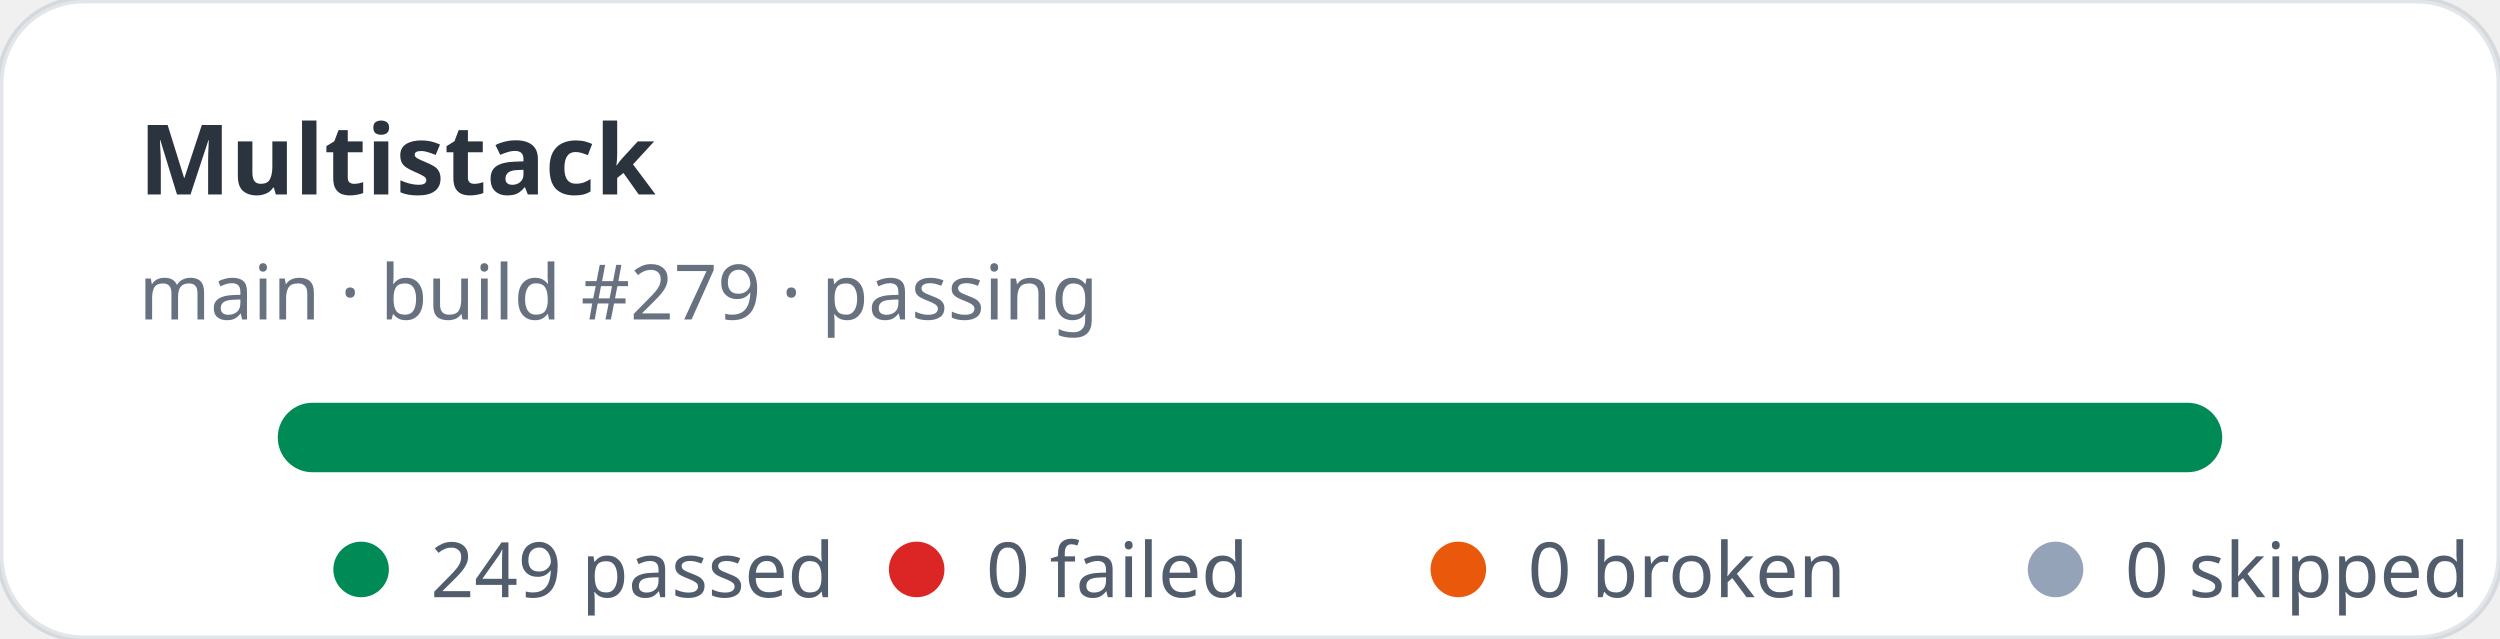
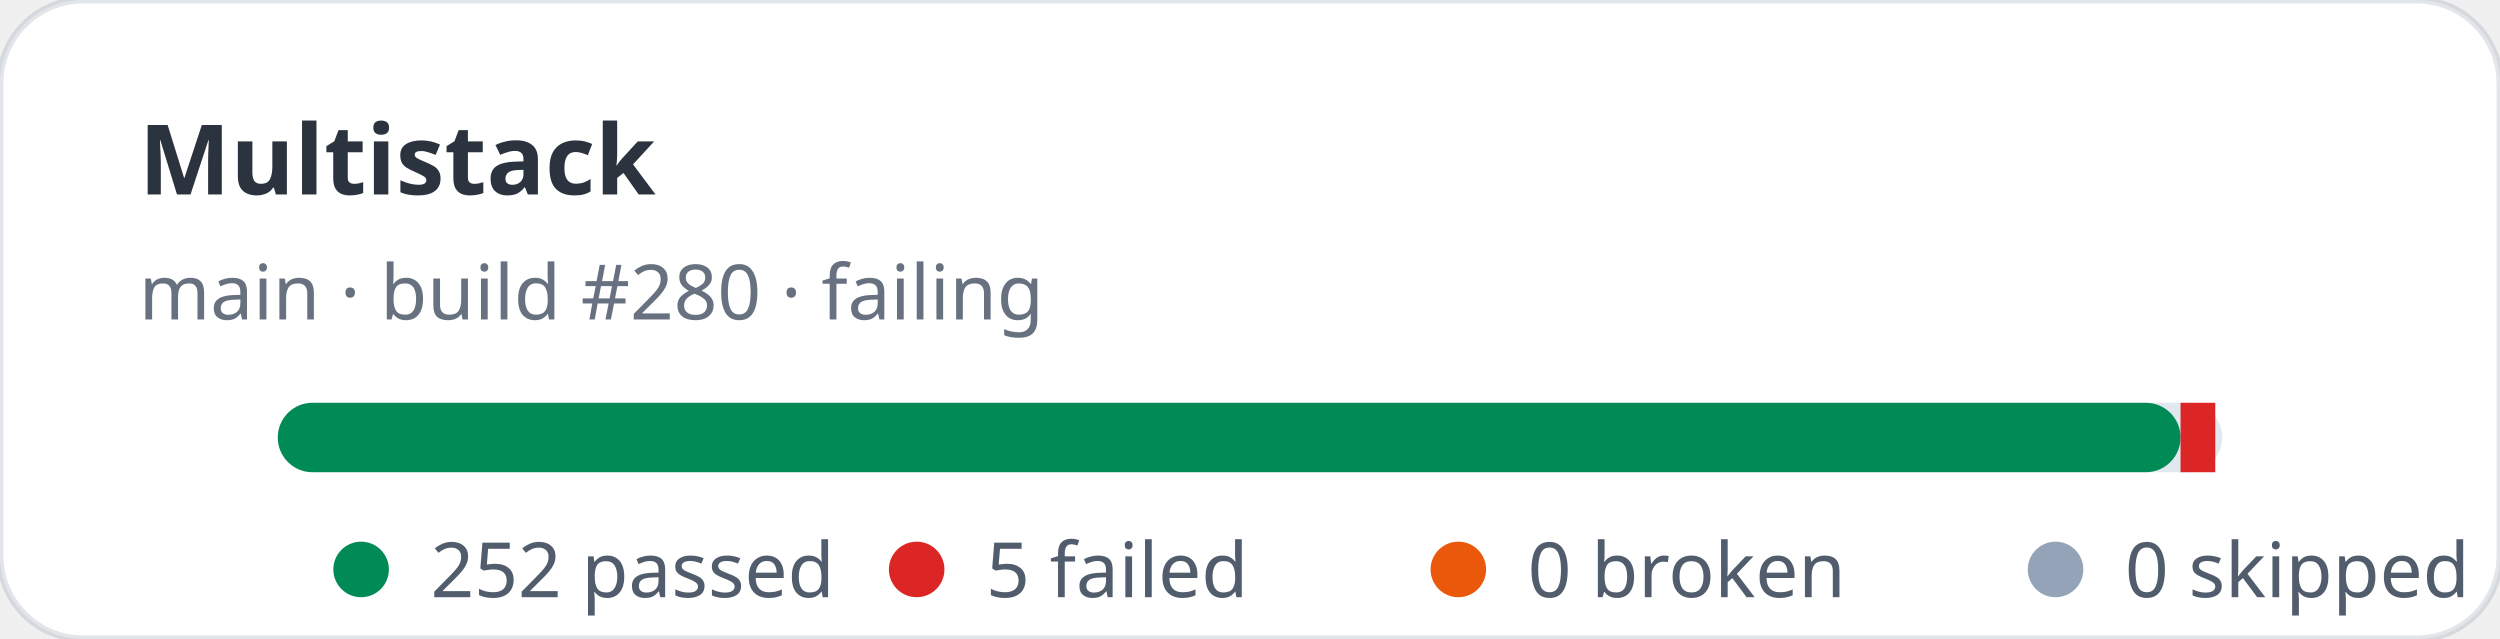
- <svg xmlns="http://www.w3.org/2000/svg" width="360" height="92" viewBox="0 0 360 92" role="img" aria-label="Multistack stats: 249 passed, 0 failed">
+ <svg xmlns="http://www.w3.org/2000/svg" width="360" height="92" viewBox="0 0 360 92" role="img" aria-label="Multistack stats: 252 passed, 5 failed">
  <rect width="360" height="92" rx="12" fill="#ffffff" stroke="rgba(11,48,86,0.12)" />
  <text x="20" y="28" fill="rgba(1,10,24,0.83)" font-family="ui-sans-serif,system-ui,sans-serif" font-size="14" font-weight="700">Multistack</text>
-   <text x="20" y="46" fill="rgba(2,19,44,0.6)" font-family="ui-sans-serif,system-ui,sans-serif" font-size="11">main · build #279 · passing</text>
+   <text x="20" y="46" fill="rgba(2,19,44,0.6)" font-family="ui-sans-serif,system-ui,sans-serif" font-size="11">main · build #280 · failing</text>
  <rect x="40" y="58" width="280" height="10" rx="5" fill="#e2e8f0" />
-   <rect x="40" y="58" width="280" height="10" rx="5" fill="#008a56" />
+   <rect x="40" y="58" width="274" height="10" rx="5" fill="#008a56" />
+   <rect x="314" y="58" width="5" height="10" fill="#dc2626" />
  <g font-family="ui-sans-serif,system-ui,sans-serif" font-size="11" fill="rgba(1,18,40,0.68)">
    <circle cx="52" cy="82" r="4" fill="#008a56" />
-     <text x="62" y="86">249 passed</text>
+     <text x="62" y="86">252 passed</text>
    <circle cx="132" cy="82" r="4" fill="#dc2626" />
-     <text x="142" y="86">0 failed</text>
+     <text x="142" y="86">5 failed</text>
    <circle cx="210" cy="82" r="4" fill="#ea580c" />
    <text x="220" y="86">0 broken</text>
    <circle cx="296" cy="82" r="4" fill="#94a3b8" />
    <text x="306" y="86">0 skipped</text>
  </g>
</svg>
